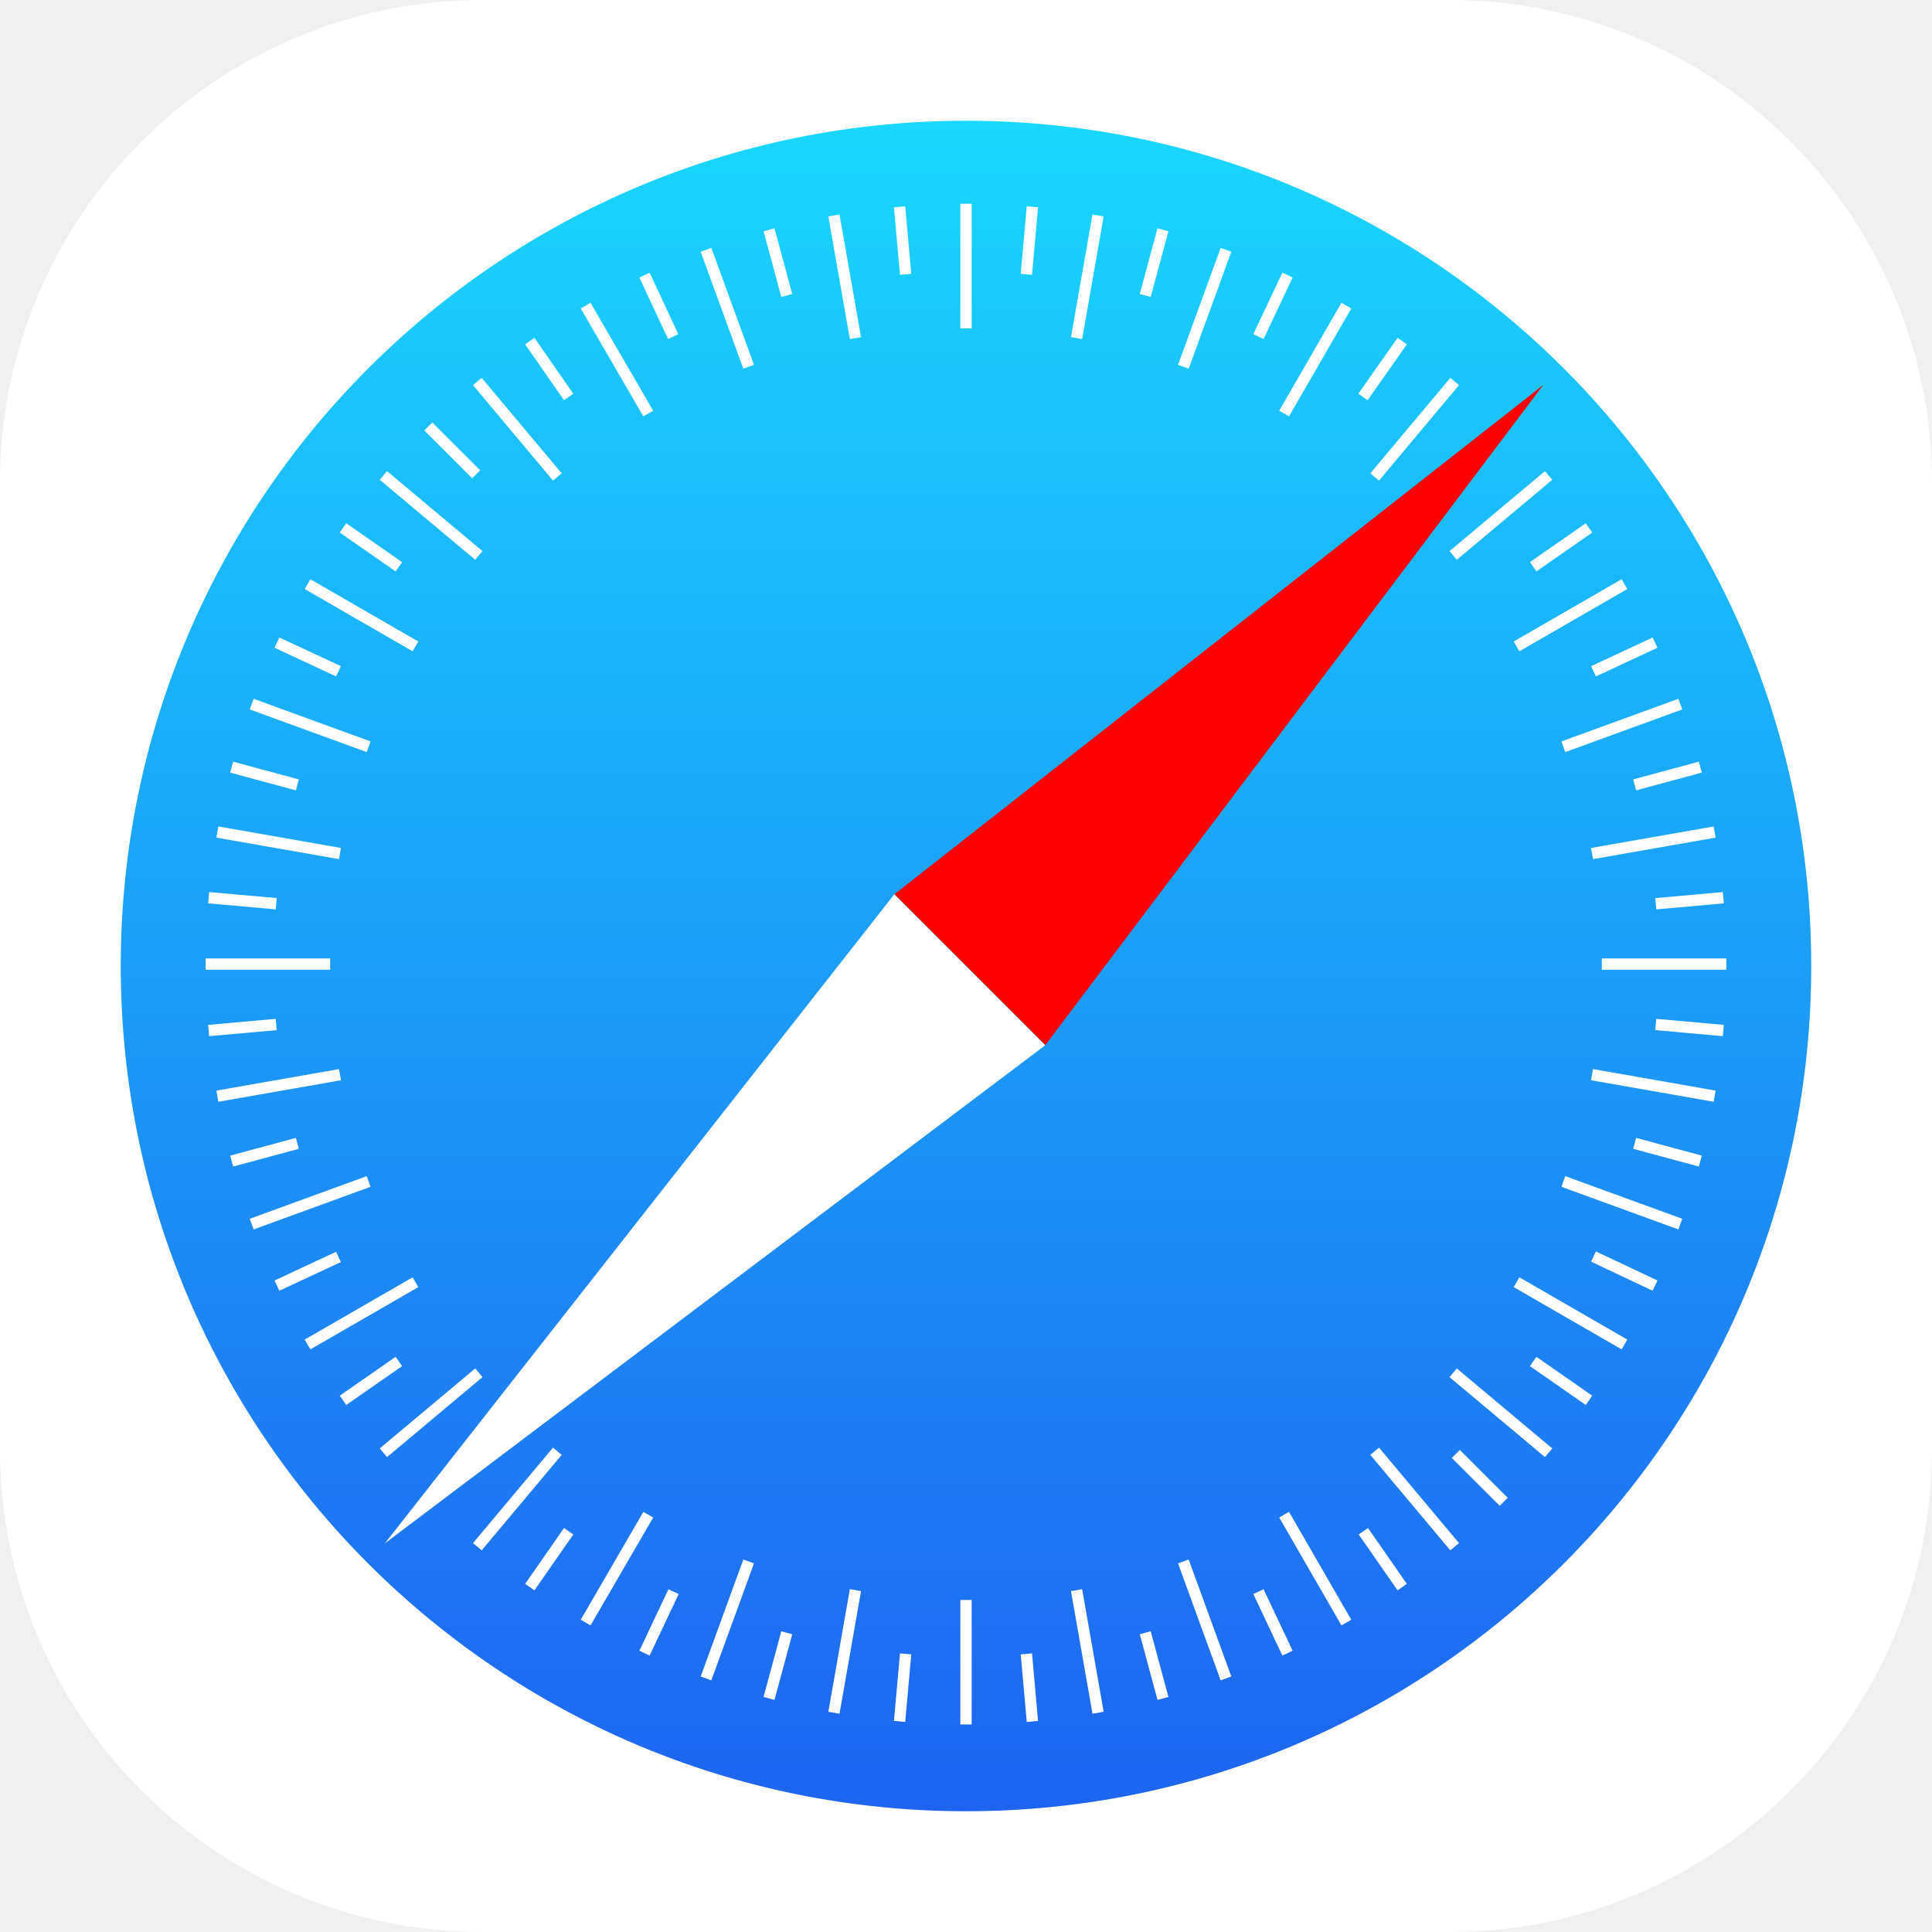
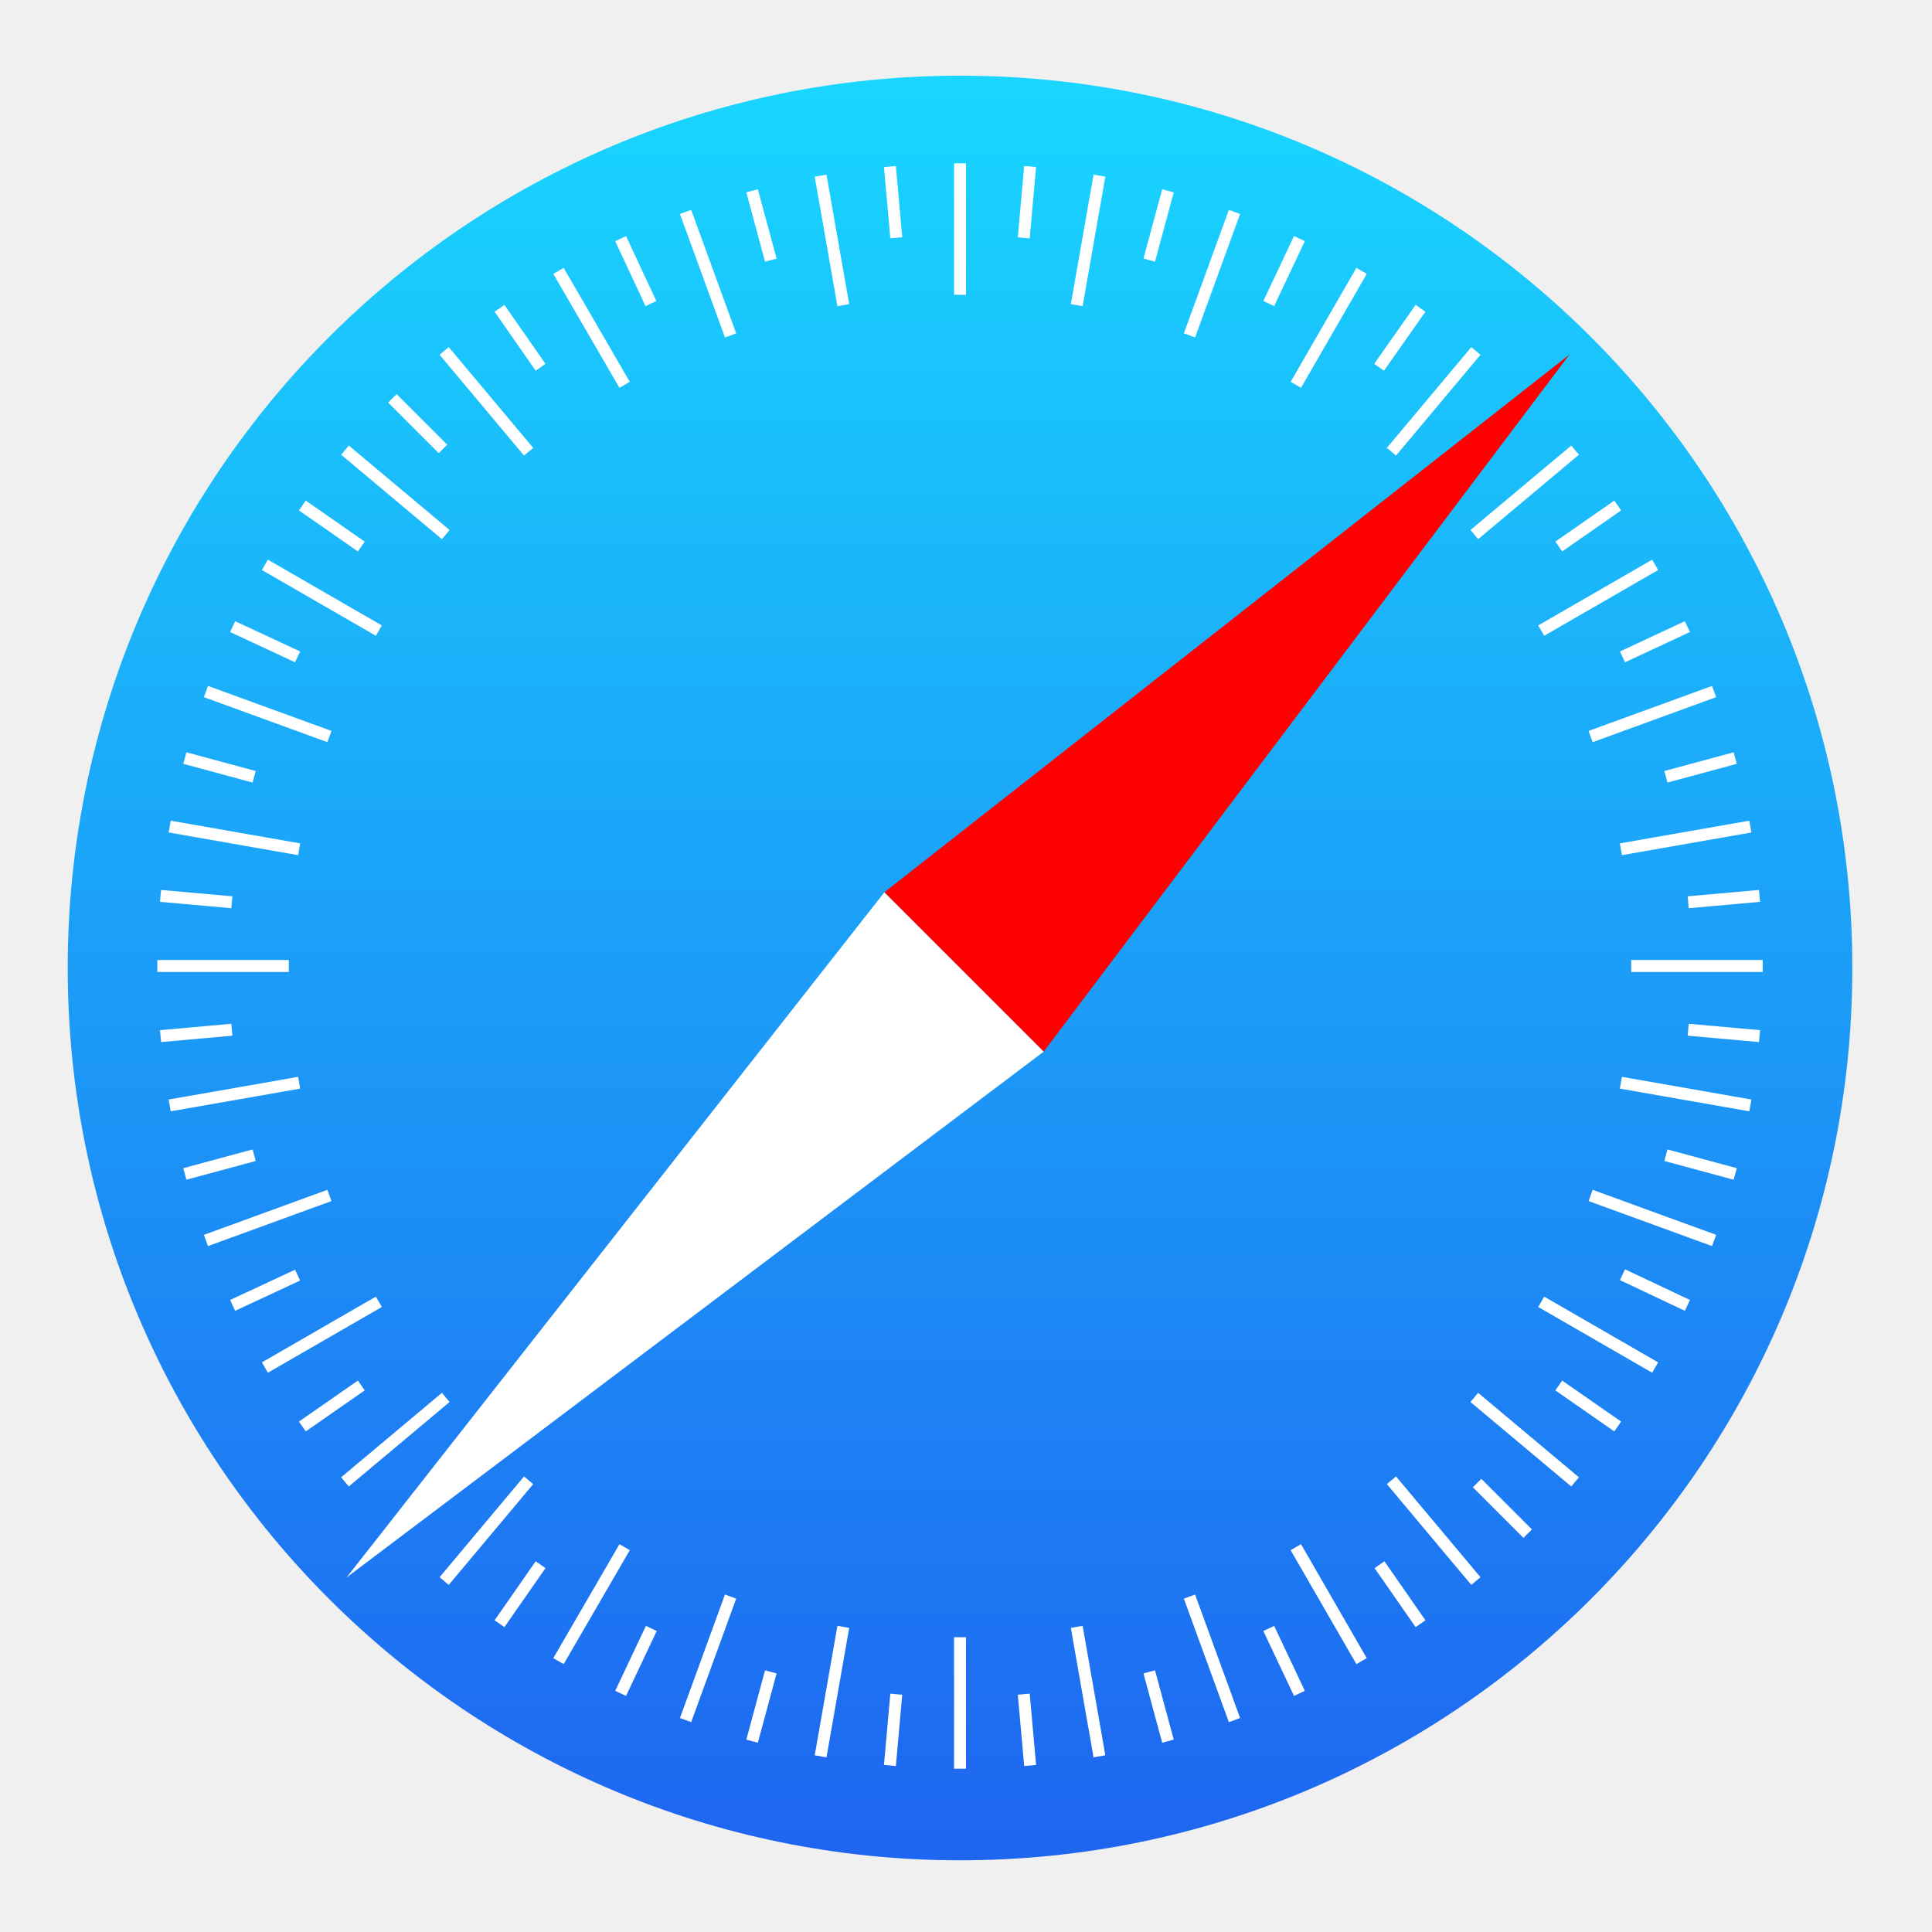
- <svg xmlns="http://www.w3.org/2000/svg" viewBox="0 0 512 512">
+ <svg xmlns="http://www.w3.org/2000/svg" viewBox="15 13 485 485">
  <defs>
    <linearGradient id="a" x2="0" y2="100%">
      <stop offset="0" stop-color="#19d7ff" />
      <stop offset="100%" stop-color="#1e64f0" />
    </linearGradient>
  </defs>
-   <rect rx="128" ry="128" width="512" height="512" fill="#fff" />
  <circle cx="256" cy="256" r="224" fill="url(#a)" />
  <path d="M409 102l-172 135 40 40z" fill="#f00" />
  <path d="M102 409l135-172 40 40z" fill="#fff" />
  <line stroke="#fff" stroke-width="3" x1="256" y1="54" x2="256" y2="87" />
  <line stroke="#fff" stroke-width="3" x1="256" y1="424" x2="256" y2="457" />
  <line stroke="#fff" stroke-width="3" x1="291" y1="57.1" x2="285.3" y2="89.6" />
  <line stroke="#fff" stroke-width="3" x1="226.7" y1="421.4" x2="221" y2="453.9" />
  <line stroke="#fff" stroke-width="3" x1="324.9" y1="66.2" x2="313.6" y2="97.2" />
  <line stroke="#fff" stroke-width="3" x1="198.4" y1="413.8" x2="187.1" y2="444.8" />
  <line stroke="#fff" stroke-width="3" x1="221" y1="57.1" x2="226.7" y2="89.6" />
  <line stroke="#fff" stroke-width="3" x1="285.3" y1="421.4" x2="291" y2="453.9" />
  <line stroke="#fff" stroke-width="3" x1="187.1" y1="66.2" x2="198.4" y2="97.2" />
  <line stroke="#fff" stroke-width="3" x1="313.6" y1="413.8" x2="324.9" y2="444.8" />
  <line stroke="#fff" stroke-width="3" x1="155.2" y1="81" x2="171.8" y2="109.6" />
  <line stroke="#fff" stroke-width="3" x1="340.3" y1="401.4" x2="356.8" y2="430" />
  <line stroke="#fff" stroke-width="3" x1="126.5" y1="101.1" x2="147.7" y2="126.4" />
  <line stroke="#fff" stroke-width="3" x1="364.3" y1="384.6" x2="385.5" y2="409.9" />
  <line stroke="#fff" stroke-width="3" x1="101.6" y1="126" x2="126.9" y2="147.2" />
  <line stroke="#fff" stroke-width="3" x1="385.1" y1="363.8" x2="410.4" y2="385" />
  <line stroke="#fff" stroke-width="3" x1="81.5" y1="154.8" x2="110.1" y2="171.3" />
  <line stroke="#fff" stroke-width="3" x1="401.9" y1="339.8" x2="430.5" y2="356.3" />
  <line stroke="#fff" stroke-width="3" x1="66.7" y1="186.6" x2="97.7" y2="197.9" />
  <line stroke="#fff" stroke-width="3" x1="414.3" y1="313.1" x2="445.3" y2="324.4" />
  <line stroke="#fff" stroke-width="3" x1="57.6" y1="220.5" x2="90.1" y2="226.2" />
  <line stroke="#fff" stroke-width="3" x1="421.9" y1="284.8" x2="454.4" y2="290.5" />
  <line stroke="#fff" stroke-width="3" x1="54.5" y1="255.5" x2="87.5" y2="255.5" />
  <line stroke="#fff" stroke-width="3" x1="424.5" y1="255.5" x2="457.5" y2="255.5" />
  <line stroke="#fff" stroke-width="3" x1="57.6" y1="290.5" x2="90.1" y2="284.8" />
  <line stroke="#fff" stroke-width="3" x1="421.9" y1="226.2" x2="454.4" y2="220.5" />
  <line stroke="#fff" stroke-width="3" x1="66.7" y1="324.4" x2="97.7" y2="313.1" />
  <line stroke="#fff" stroke-width="3" x1="414.3" y1="197.9" x2="445.3" y2="186.6" />
  <line stroke="#fff" stroke-width="3" x1="81.5" y1="356.3" x2="110.1" y2="339.8" />
  <line stroke="#fff" stroke-width="3" x1="401.9" y1="171.3" x2="430.5" y2="154.8" />
  <line stroke="#fff" stroke-width="3" x1="101.6" y1="385" x2="126.9" y2="363.8" />
  <line stroke="#fff" stroke-width="3" x1="385.1" y1="147.2" x2="410.4" y2="126" />
  <line stroke="#fff" stroke-width="3" x1="126.5" y1="409.9" x2="147.7" y2="384.6" />
  <line stroke="#fff" stroke-width="3" x1="364.3" y1="126.4" x2="385.5" y2="101.1" />
  <line stroke="#fff" stroke-width="3" x1="155.2" y1="430" x2="171.8" y2="401.4" />
  <line stroke="#fff" stroke-width="3" x1="340.3" y1="109.6" x2="356.8" y2="81" />
  <line stroke="#fff" stroke-width="3" x1="238.4" y1="54.8" x2="240" y2="72.7" />
  <line stroke="#fff" stroke-width="3" x1="272" y1="438.3" x2="273.6" y2="456.2" />
  <line stroke="#fff" stroke-width="3" x1="203.8" y1="60.9" x2="208.5" y2="78.3" />
  <line stroke="#fff" stroke-width="3" x1="303.5" y1="432.7" x2="308.2" y2="450.1" />
  <line stroke="#fff" stroke-width="3" x1="170.8" y1="72.9" x2="178.4" y2="89.2" />
  <line stroke="#fff" stroke-width="3" x1="333.5" y1="421.8" x2="341.2" y2="438.1" />
  <line stroke="#fff" stroke-width="3" x1="140.4" y1="90.4" x2="150.7" y2="105.2" />
  <line stroke="#fff" stroke-width="3" x1="361.3" y1="405.8" x2="371.6" y2="420.6" />
  <line stroke="#fff" stroke-width="3" x1="113.5" y1="113" x2="126.2" y2="125.7" />
  <line stroke="#fff" stroke-width="3" x1="385.8" y1="385.3" x2="398.5" y2="398" />
  <line stroke="#fff" stroke-width="3" x1="90.9" y1="139.9" x2="105.7" y2="150.2" />
  <line stroke="#fff" stroke-width="3" x1="406.3" y1="360.8" x2="421.1" y2="371.1" />
  <line stroke="#fff" stroke-width="3" x1="73.4" y1="170.3" x2="89.7" y2="177.9" />
  <line stroke="#fff" stroke-width="3" x1="422.3" y1="333" x2="438.6" y2="340.7" />
  <line stroke="#fff" stroke-width="3" x1="61.4" y1="203.3" x2="78.8" y2="208" />
  <line stroke="#fff" stroke-width="3" x1="433.2" y1="303" x2="450.6" y2="307.7" />
  <line stroke="#fff" stroke-width="3" x1="55.3" y1="237.9" x2="73.2" y2="239.5" />
  <line stroke="#fff" stroke-width="3" x1="438.8" y1="271.5" x2="456.7" y2="273.1" />
  <line stroke="#fff" stroke-width="3" x1="55.3" y1="273.1" x2="73.2" y2="271.5" />
  <line stroke="#fff" stroke-width="3" x1="438.8" y1="239.5" x2="456.7" y2="237.9" />
  <line stroke="#fff" stroke-width="3" x1="61.4" y1="307.7" x2="78.8" y2="303" />
  <line stroke="#fff" stroke-width="3" x1="433.2" y1="208" x2="450.6" y2="203.3" />
  <line stroke="#fff" stroke-width="3" x1="73.4" y1="340.7" x2="89.7" y2="333.1" />
  <line stroke="#fff" stroke-width="3" x1="422.3" y1="177.9" x2="438.6" y2="170.3" />
  <line stroke="#fff" stroke-width="3" x1="90.9" y1="371.1" x2="105.7" y2="360.8" />
  <line stroke="#fff" stroke-width="3" x1="406.3" y1="150.2" x2="421.1" y2="139.9" />
  <line stroke="#fff" stroke-width="3" x1="140.4" y1="420.6" x2="150.7" y2="405.8" />
  <line stroke="#fff" stroke-width="3" x1="361.2" y1="105.2" x2="371.6" y2="90.4" />
  <line stroke="#fff" stroke-width="3" x1="170.8" y1="438.1" x2="178.5" y2="421.8" />
  <line stroke="#fff" stroke-width="3" x1="333.5" y1="89.2" x2="341.2" y2="72.9" />
  <line stroke="#fff" stroke-width="3" x1="203.8" y1="450.1" x2="208.5" y2="432.7" />
  <line stroke="#fff" stroke-width="3" x1="303.5" y1="78.3" x2="308.2" y2="60.9" />
  <line stroke="#fff" stroke-width="3" x1="238.4" y1="456.2" x2="240" y2="438.3" />
  <line stroke="#fff" stroke-width="3" x1="272" y1="72.7" x2="273.6" y2="54.8" />
</svg>
